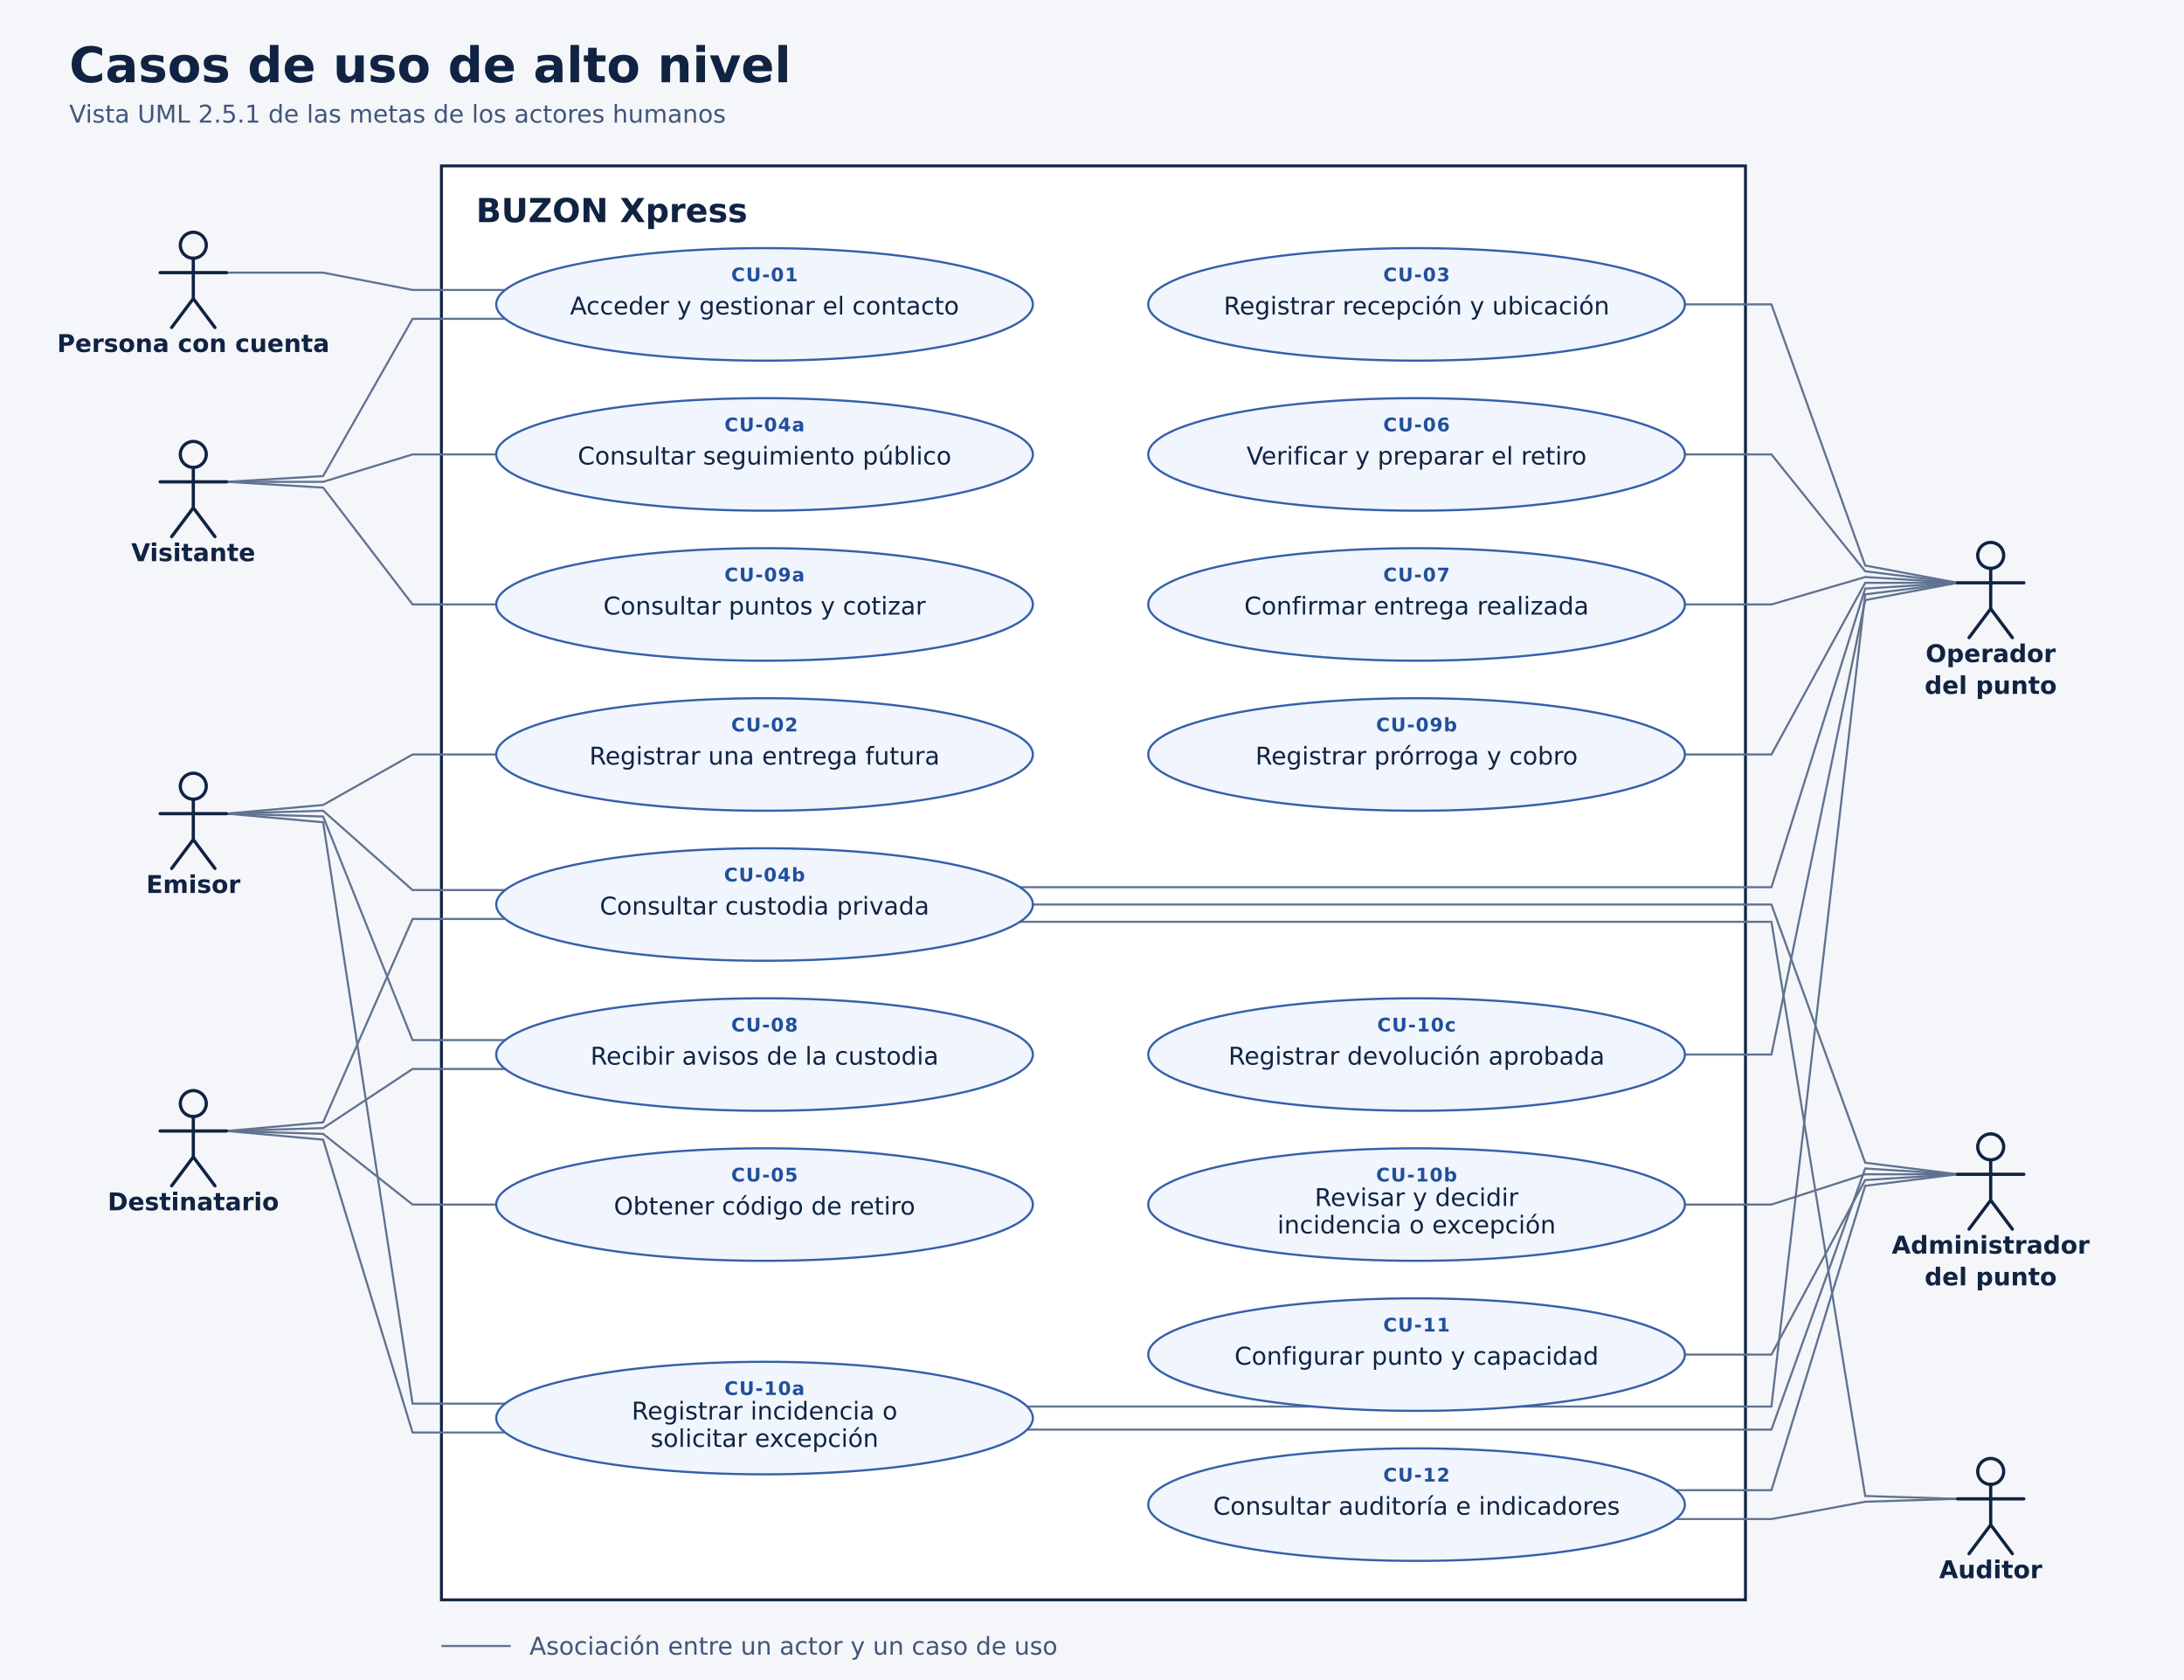
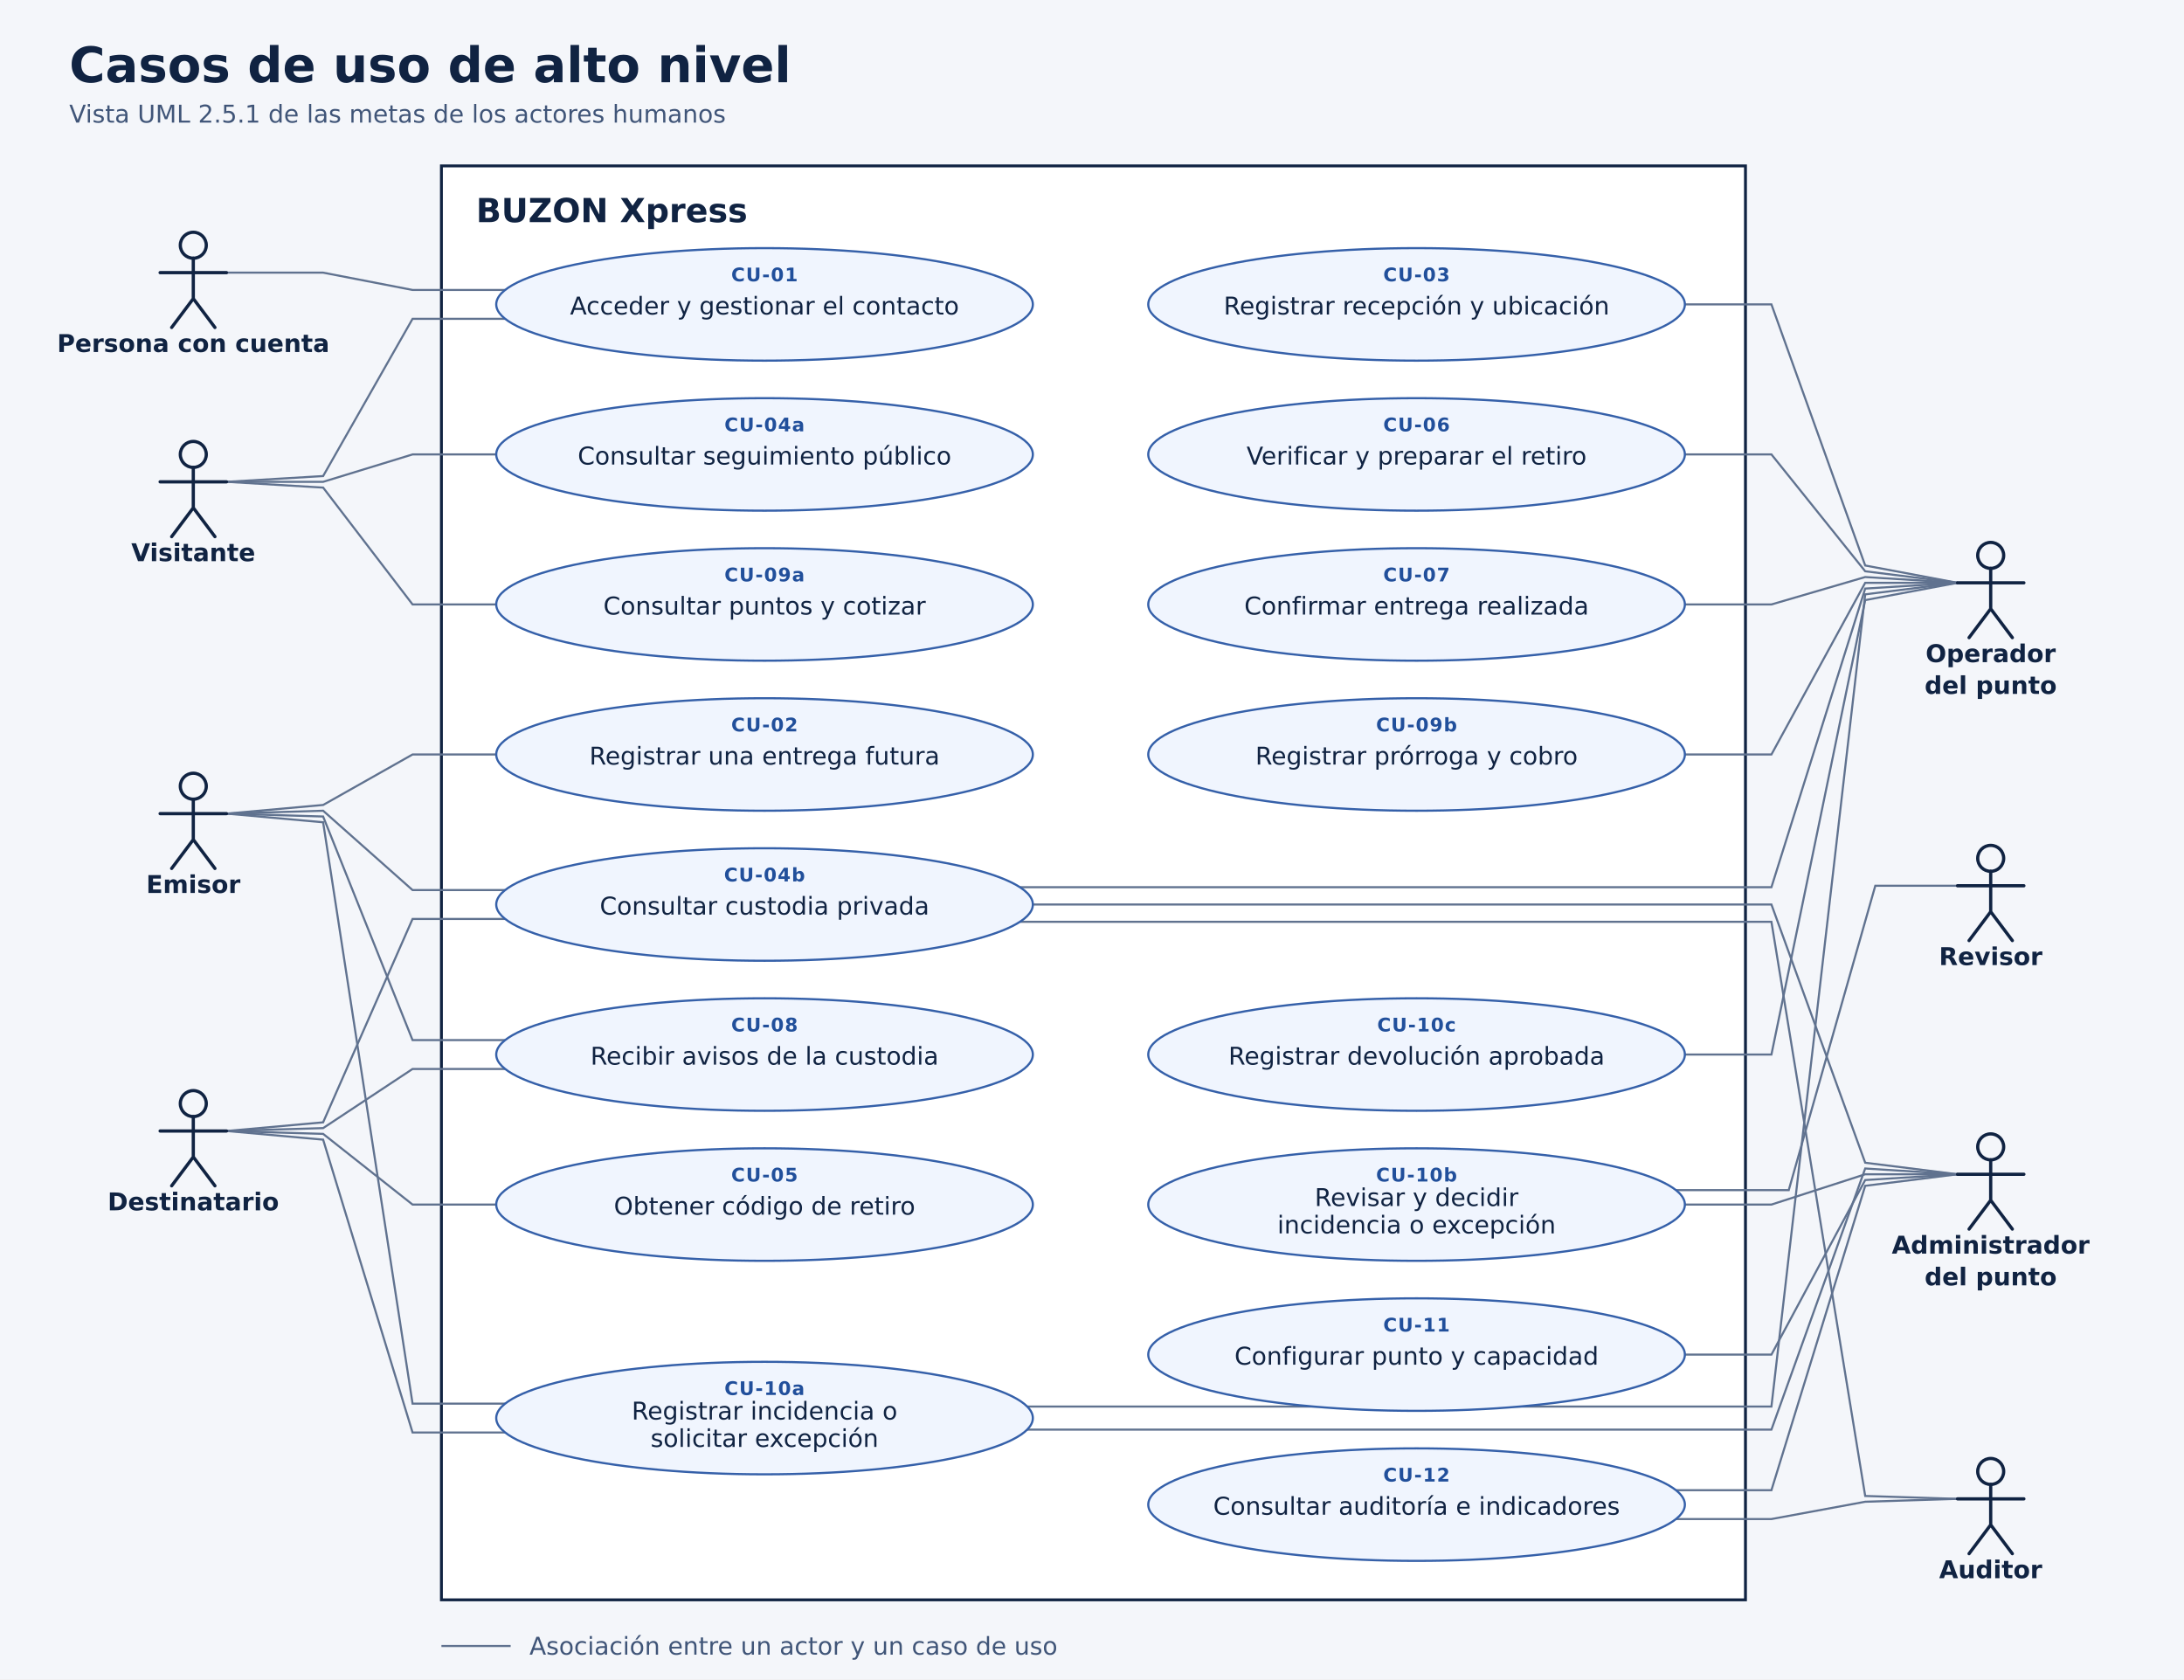
<svg xmlns="http://www.w3.org/2000/svg" viewBox="0 0 1514 1164" width="1514" height="1164" role="img" aria-labelledby="title desc">
  <style>
  text { font-family: 'DejaVu Sans', sans-serif; fill: #102342; }
  .title { font-size: 34px; font-weight: 700; }
  .sub { font-size: 17px; fill: #405578; }
  .system { fill: #fff; stroke: #102342; stroke-width: 2; }
  .system-name { font-size: 23px; font-weight: 700; }
  .association { fill: none; stroke: #60728f; stroke-width: 1.45; }
  .figure { fill: none; stroke: #102342; stroke-width: 2.25; stroke-linecap: round; stroke-linejoin: round; }
  .actor-label { font-size: 17px; font-weight: 700; text-anchor: middle; }
  .case { fill: #f0f5fe; stroke: #3560a9; stroke-width: 1.5; }
  .case-id { font-size: 13px; font-weight: 700; letter-spacing: 0.65px; fill: #214f9b; text-anchor: middle; }
  .case-name { font-size: 17px; text-anchor: middle; }
</style>
  <rect width="1514" height="1164" fill="#f4f6fa" />
  <text class="title" x="48" y="57">Casos de uso de alto nivel</text>
  <text class="sub" x="48" y="85">Vista UML 2.5.1 de las metas de los actores humanos</text>
  <rect class="system" x="306" y="115" width="904" height="994" />
  <text class="system-name" x="330" y="154">BUZON Xpress</text>
  <path class="association" data-actor="cuenta" data-case="CU-01" d="M 157 189 L 224 189 L 286 201 H 350.22" />
  <path class="association" data-actor="visitante" data-case="CU-01" d="M 157 334 L 224 330 L 286 221 H 350.22" />
  <path class="association" data-actor="visitante" data-case="CU-04a" d="M 157 334 L 224 334 L 286 315 H 344.00" />
  <path class="association" data-actor="visitante" data-case="CU-09a" d="M 157 334 L 224 338 L 286 419 H 344.00" />
  <path class="association" data-actor="emisor" data-case="CU-02" d="M 157 564 L 224 558 L 286 523 H 344.00" />
  <path class="association" data-actor="emisor" data-case="CU-04b" d="M 157 564 L 224 562 L 286 617 H 350.22" />
  <path class="association" data-actor="destinatario" data-case="CU-04b" d="M 157 784 L 224 778 L 286 637 H 350.22" />
  <path class="association" data-actor="emisor" data-case="CU-08" d="M 157 564 L 224 566 L 286 721 H 350.22" />
  <path class="association" data-actor="destinatario" data-case="CU-08" d="M 157 784 L 224 782 L 286 741 H 350.22" />
  <path class="association" data-actor="destinatario" data-case="CU-05" d="M 157 784 L 224 786 L 286 835 H 344.00" />
  <path class="association" data-actor="emisor" data-case="CU-10a" d="M 157 564 L 224 570 L 286 973 H 350.22" />
  <path class="association" data-actor="destinatario" data-case="CU-10a" d="M 157 784 L 224 790 L 286 993 H 350.22" />
  <path class="association" data-actor="operador" data-case="CU-03" d="M 1357 404 L 1293 392 L 1228 211 H 1168.00" />
  <path class="association" data-actor="operador" data-case="CU-06" d="M 1357 404 L 1293 396 L 1228 315 H 1168.00" />
  <path class="association" data-actor="operador" data-case="CU-07" d="M 1357 404 L 1293 400 L 1228 419 H 1168.00" />
  <path class="association" data-actor="operador" data-case="CU-09b" d="M 1357 404 L 1293 404 L 1228 523 H 1168.00" />
  <path class="association" data-actor="operador" data-case="CU-04b" d="M 1357 404 L 1293 408 L 1228 615 H 706.98" />
  <path class="association" data-actor="admin" data-case="CU-04b" d="M 1357 814 L 1293 806 L 1228 627 H 716.00" />
  <path class="association" data-actor="auditor" data-case="CU-04b" d="M 1357 1039 L 1293 1037 L 1228 639 H 706.98" />
  <path class="association" data-actor="operador" data-case="CU-10a" d="M 1357 404 L 1293 412 L 1228 975 H 712.04" />
  <path class="association" data-actor="admin" data-case="CU-10a" d="M 1357 814 L 1293 810 L 1228 991 H 712.04" />
  <path class="association" data-actor="operador" data-case="CU-10c" d="M 1357 404 L 1293 416 L 1228 731 H 1168.00" />
+   <path class="association" data-actor="revisor" data-case="CU-10b" d="M 1357 614 L 1300 614 L 1240 825 H 1161.78" />
  <path class="association" data-actor="admin" data-case="CU-10b" d="M 1357 814 L 1293 814 L 1228 835 H 1168.00" />
  <path class="association" data-actor="admin" data-case="CU-11" d="M 1357 814 L 1293 818 L 1228 939 H 1168.00" />
  <path class="association" data-actor="admin" data-case="CU-12" d="M 1357 814 L 1293 822 L 1228 1033 H 1161.78" />
  <path class="association" data-actor="auditor" data-case="CU-12" d="M 1357 1039 L 1293 1041 L 1228 1053 H 1161.78" />
  <g id="CU-01">
    <ellipse class="case" cx="530" cy="211" rx="186" ry="39" />
    <text class="case-id" x="530" y="195">CU-01</text>
    <text class="case-name" x="530" y="218">Acceder y gestionar el contacto</text>
  </g>
  <g id="CU-04a">
    <ellipse class="case" cx="530" cy="315" rx="186" ry="39" />
    <text class="case-id" x="530" y="299">CU-04a</text>
    <text class="case-name" x="530" y="322">Consultar seguimiento público</text>
  </g>
  <g id="CU-09a">
    <ellipse class="case" cx="530" cy="419" rx="186" ry="39" />
    <text class="case-id" x="530" y="403">CU-09a</text>
    <text class="case-name" x="530" y="426">Consultar puntos y cotizar</text>
  </g>
  <g id="CU-02">
    <ellipse class="case" cx="530" cy="523" rx="186" ry="39" />
    <text class="case-id" x="530" y="507">CU-02</text>
    <text class="case-name" x="530" y="530">Registrar una entrega futura</text>
  </g>
  <g id="CU-04b">
    <ellipse class="case" cx="530" cy="627" rx="186" ry="39" />
    <text class="case-id" x="530" y="611">CU-04b</text>
    <text class="case-name" x="530" y="634">Consultar custodia privada</text>
  </g>
  <g id="CU-08">
    <ellipse class="case" cx="530" cy="731" rx="186" ry="39" />
    <text class="case-id" x="530" y="715">CU-08</text>
    <text class="case-name" x="530" y="738">Recibir avisos de la custodia</text>
  </g>
  <g id="CU-05">
    <ellipse class="case" cx="530" cy="835" rx="186" ry="39" />
    <text class="case-id" x="530" y="819">CU-05</text>
    <text class="case-name" x="530" y="842">Obtener código de retiro</text>
  </g>
  <g id="CU-10a">
    <ellipse class="case" cx="530" cy="983" rx="186" ry="39" />
    <text class="case-id" x="530" y="967">CU-10a</text>
    <text class="case-name" x="530" y="984">Registrar incidencia o</text>
    <text class="case-name" x="530" y="1003">solicitar excepción</text>
  </g>
  <g id="CU-03">
    <ellipse class="case" cx="982" cy="211" rx="186" ry="39" />
    <text class="case-id" x="982" y="195">CU-03</text>
    <text class="case-name" x="982" y="218">Registrar recepción y ubicación</text>
  </g>
  <g id="CU-06">
    <ellipse class="case" cx="982" cy="315" rx="186" ry="39" />
    <text class="case-id" x="982" y="299">CU-06</text>
    <text class="case-name" x="982" y="322">Verificar y preparar el retiro</text>
  </g>
  <g id="CU-07">
    <ellipse class="case" cx="982" cy="419" rx="186" ry="39" />
    <text class="case-id" x="982" y="403">CU-07</text>
    <text class="case-name" x="982" y="426">Confirmar entrega realizada</text>
  </g>
  <g id="CU-09b">
    <ellipse class="case" cx="982" cy="523" rx="186" ry="39" />
    <text class="case-id" x="982" y="507">CU-09b</text>
    <text class="case-name" x="982" y="530">Registrar prórroga y cobro</text>
  </g>
  <g id="CU-10c">
    <ellipse class="case" cx="982" cy="731" rx="186" ry="39" />
    <text class="case-id" x="982" y="715">CU-10c</text>
    <text class="case-name" x="982" y="738">Registrar devolución aprobada</text>
  </g>
  <g id="CU-10b">
    <ellipse class="case" cx="982" cy="835" rx="186" ry="39" />
    <text class="case-id" x="982" y="819">CU-10b</text>
    <text class="case-name" x="982" y="836">Revisar y decidir</text>
    <text class="case-name" x="982" y="855">incidencia o excepción</text>
  </g>
  <g id="CU-11">
    <ellipse class="case" cx="982" cy="939" rx="186" ry="39" />
    <text class="case-id" x="982" y="923">CU-11</text>
    <text class="case-name" x="982" y="946">Configurar punto y capacidad</text>
  </g>
  <g id="CU-12">
    <ellipse class="case" cx="982" cy="1043" rx="186" ry="39" />
    <text class="case-id" x="982" y="1027">CU-12</text>
    <text class="case-name" x="982" y="1050">Consultar auditoría e indicadores</text>
  </g>
  <g transform="translate(134 195)">
    <circle class="figure" cy="-25" r="9" />
    <path class="figure" d="M0 -16V12 M-23 -6H23 M0 12L-15 32 M0 12L15 32" />
    <text class="actor-label" y="49">Persona con cuenta</text>
  </g>
  <g transform="translate(134 340)">
    <circle class="figure" cy="-25" r="9" />
    <path class="figure" d="M0 -16V12 M-23 -6H23 M0 12L-15 32 M0 12L15 32" />
    <text class="actor-label" y="49">Visitante</text>
  </g>
  <g transform="translate(134 570)">
    <circle class="figure" cy="-25" r="9" />
    <path class="figure" d="M0 -16V12 M-23 -6H23 M0 12L-15 32 M0 12L15 32" />
    <text class="actor-label" y="49">Emisor</text>
  </g>
  <g transform="translate(134 790)">
    <circle class="figure" cy="-25" r="9" />
    <path class="figure" d="M0 -16V12 M-23 -6H23 M0 12L-15 32 M0 12L15 32" />
    <text class="actor-label" y="49">Destinatario</text>
  </g>
  <g transform="translate(1380 410)">
    <circle class="figure" cy="-25" r="9" />
    <path class="figure" d="M0 -16V12 M-23 -6H23 M0 12L-15 32 M0 12L15 32" />
    <text class="actor-label" y="49">Operador</text>
    <text class="actor-label" y="71">del punto</text>
  </g>
+   <g transform="translate(1380 620)">
+     <circle class="figure" cy="-25" r="9" />
+     <path class="figure" d="M0 -16V12 M-23 -6H23 M0 12L-15 32 M0 12L15 32" />
+     <text class="actor-label" y="49">Revisor</text>
+   </g>
  <g transform="translate(1380 820)">
    <circle class="figure" cy="-25" r="9" />
    <path class="figure" d="M0 -16V12 M-23 -6H23 M0 12L-15 32 M0 12L15 32" />
    <text class="actor-label" y="49">Administrador</text>
    <text class="actor-label" y="71">del punto</text>
  </g>
  <g transform="translate(1380 1045)">
    <circle class="figure" cy="-25" r="9" />
    <path class="figure" d="M0 -16V12 M-23 -6H23 M0 12L-15 32 M0 12L15 32" />
    <text class="actor-label" y="49">Auditor</text>
  </g>
  <path class="association" d="M306 1141H354" />
  <text class="sub" x="367" y="1147">Asociación entre un actor y un caso de uso</text>
</svg>
